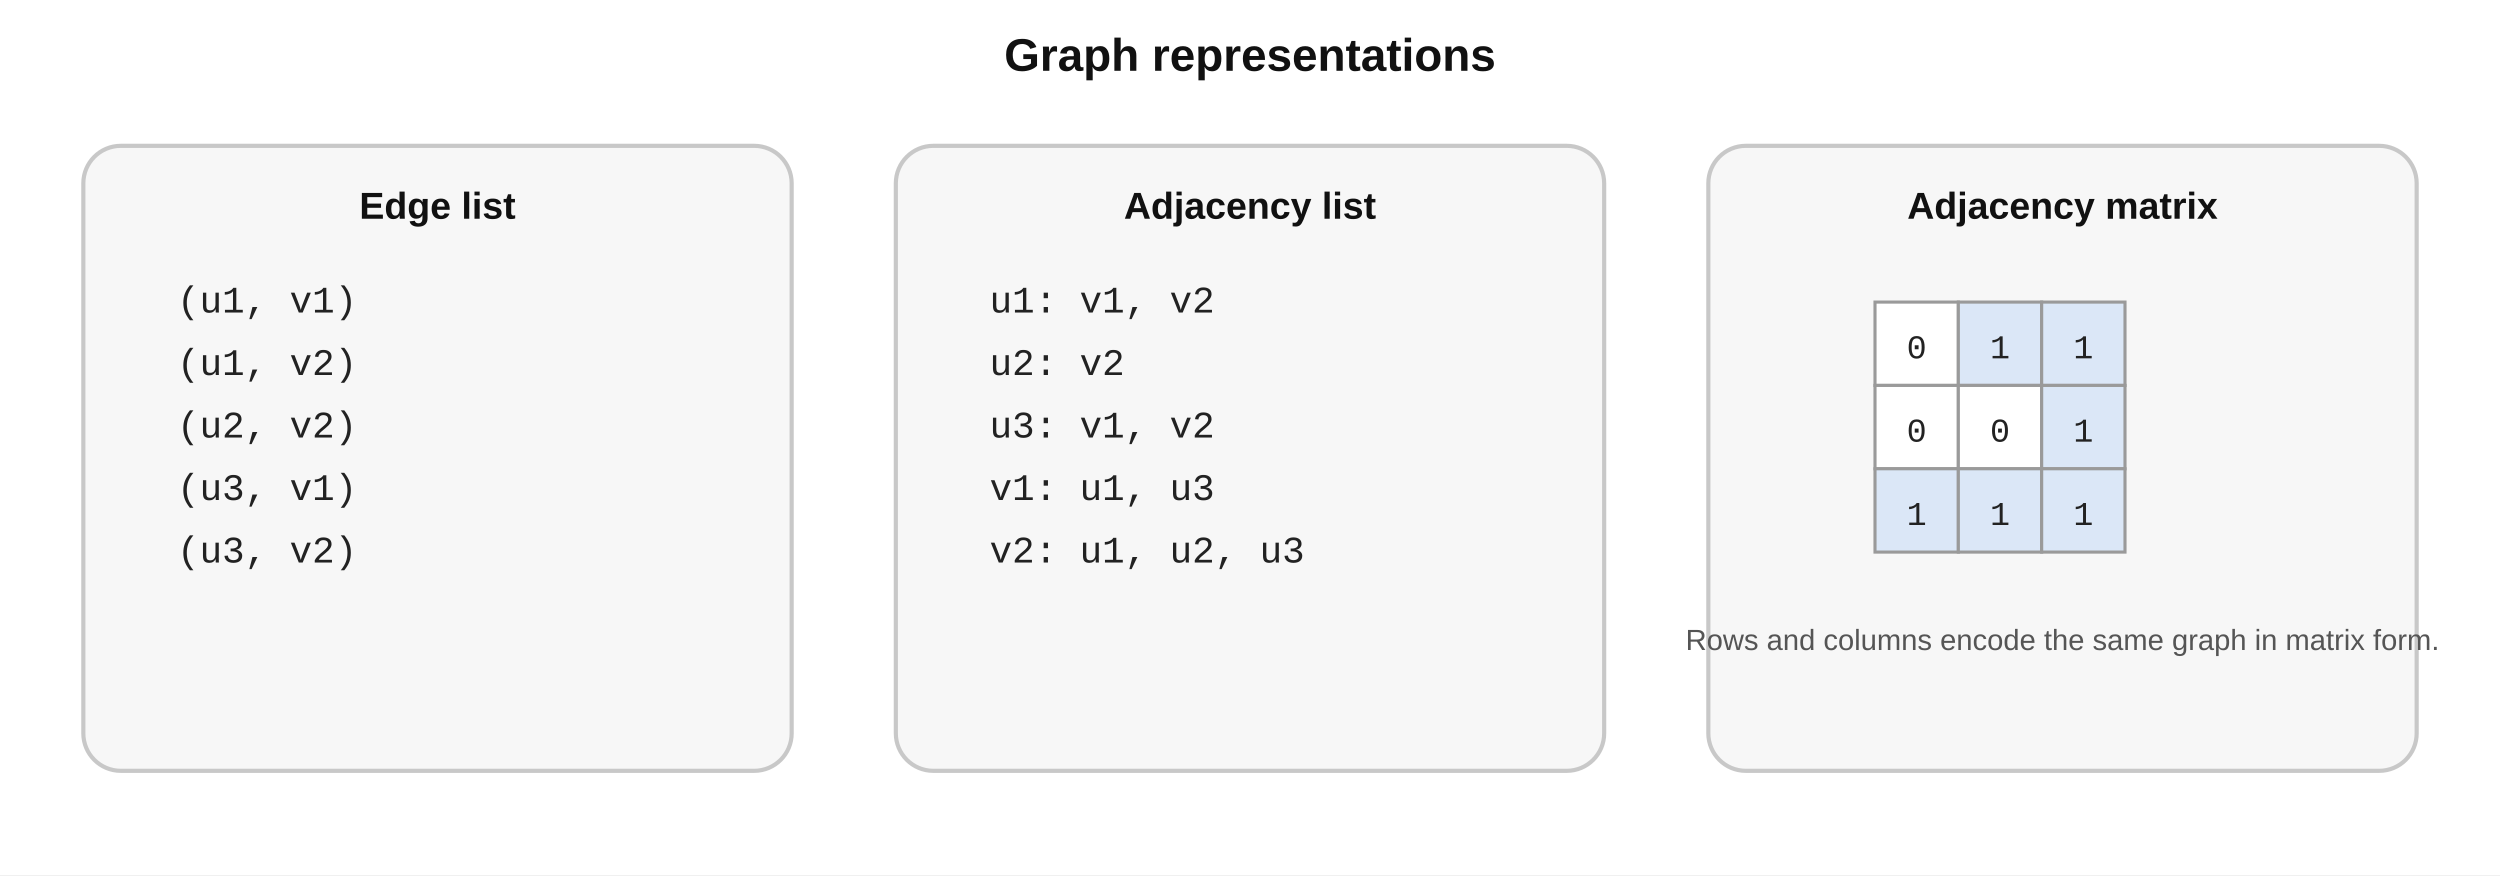
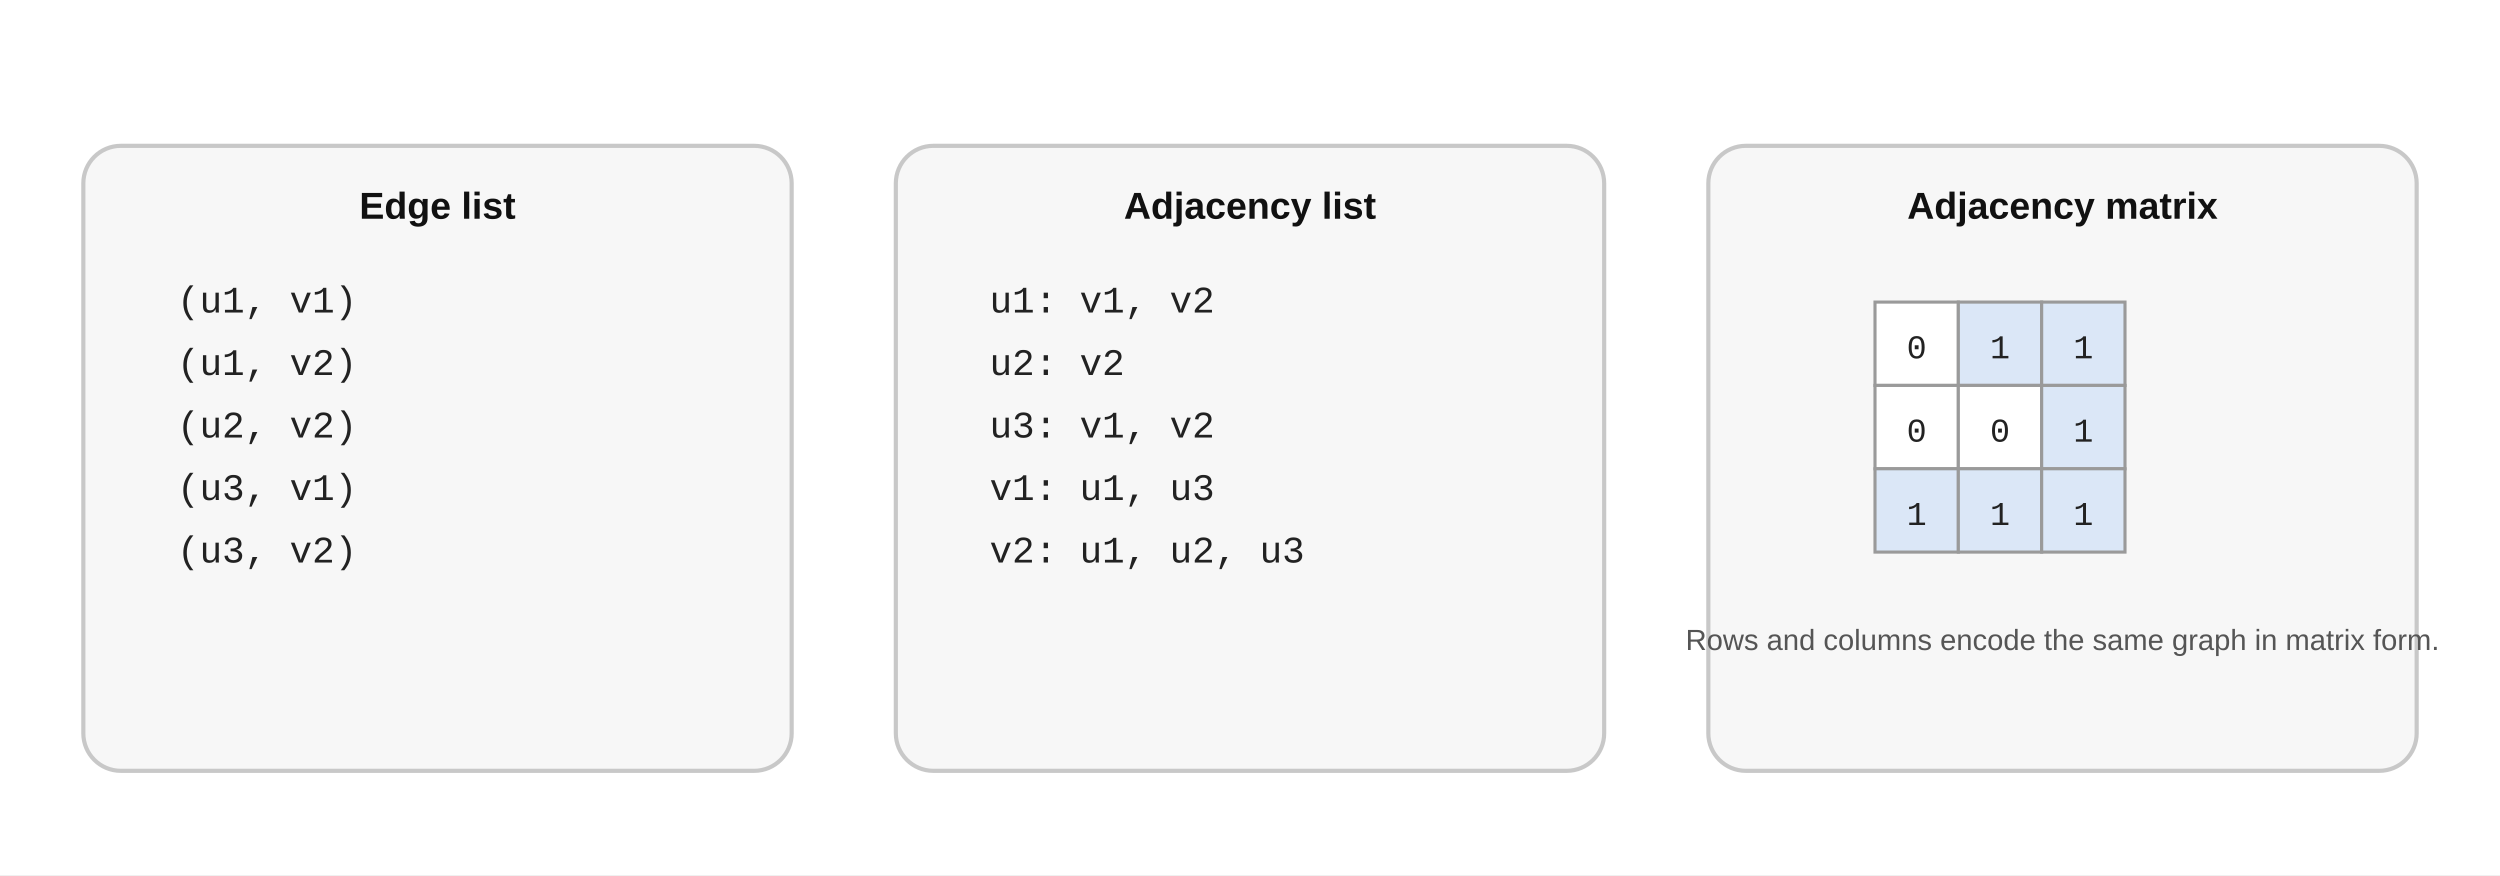
<svg xmlns="http://www.w3.org/2000/svg" width="1200" height="420" viewBox="0 0 1200 420" role="img" aria-labelledby="title desc">
  <rect width="1200" height="420" fill="#ffffff" />
-   <text x="600" y="34" text-anchor="middle" font-family="Arial, Helvetica, sans-serif" font-size="22" fill="#111111" font-weight="700">
-     Graph representations
-   </text>
  <rect x="40" y="70" width="340" height="300" rx="18" fill="#f7f7f7" stroke="#c8c8c8" stroke-width="2" />
  <rect x="430" y="70" width="340" height="300" rx="18" fill="#f7f7f7" stroke="#c8c8c8" stroke-width="2" />
  <rect x="820" y="70" width="340" height="300" rx="18" fill="#f7f7f7" stroke="#c8c8c8" stroke-width="2" />
  <text x="210" y="105" text-anchor="middle" font-family="Arial, Helvetica, sans-serif" font-size="18" fill="#111111" font-weight="700">Edge list</text>
  <text x="600" y="105" text-anchor="middle" font-family="Arial, Helvetica, sans-serif" font-size="18" fill="#111111" font-weight="700">Adjacency list</text>
  <text x="990" y="105" text-anchor="middle" font-family="Arial, Helvetica, sans-serif" font-size="18" fill="#111111" font-weight="700">Adjacency matrix</text>
  <text x="85" y="150" font-family="Courier New, monospace" font-size="18" fill="#222222">(u1, v1)</text>
  <text x="85" y="180" font-family="Courier New, monospace" font-size="18" fill="#222222">(u1, v2)</text>
  <text x="85" y="210" font-family="Courier New, monospace" font-size="18" fill="#222222">(u2, v2)</text>
  <text x="85" y="240" font-family="Courier New, monospace" font-size="18" fill="#222222">(u3, v1)</text>
  <text x="85" y="270" font-family="Courier New, monospace" font-size="18" fill="#222222">(u3, v2)</text>
  <text x="475" y="150" font-family="Courier New, monospace" font-size="18" fill="#222222">u1: v1, v2</text>
  <text x="475" y="180" font-family="Courier New, monospace" font-size="18" fill="#222222">u2: v2</text>
  <text x="475" y="210" font-family="Courier New, monospace" font-size="18" fill="#222222">u3: v1, v2</text>
  <text x="475" y="240" font-family="Courier New, monospace" font-size="18" fill="#222222">v1: u1, u3</text>
  <text x="475" y="270" font-family="Courier New, monospace" font-size="18" fill="#222222">v2: u1, u2, u3</text>
  <rect x="900" y="145" width="40" height="40" fill="#ffffff" stroke="#9a9a9a" stroke-width="1.5" />
  <rect x="940" y="145" width="40" height="40" fill="#dbe7f7" stroke="#9a9a9a" stroke-width="1.5" />
  <rect x="980" y="145" width="40" height="40" fill="#dbe7f7" stroke="#9a9a9a" stroke-width="1.5" />
  <rect x="900" y="185" width="40" height="40" fill="#ffffff" stroke="#9a9a9a" stroke-width="1.5" />
  <rect x="940" y="185" width="40" height="40" fill="#ffffff" stroke="#9a9a9a" stroke-width="1.5" />
  <rect x="980" y="185" width="40" height="40" fill="#dbe7f7" stroke="#9a9a9a" stroke-width="1.5" />
  <rect x="900" y="225" width="40" height="40" fill="#dbe7f7" stroke="#9a9a9a" stroke-width="1.5" />
  <rect x="940" y="225" width="40" height="40" fill="#dbe7f7" stroke="#9a9a9a" stroke-width="1.5" />
  <rect x="980" y="225" width="40" height="40" fill="#dbe7f7" stroke="#9a9a9a" stroke-width="1.5" />
  <text x="920" y="172" text-anchor="middle" font-family="Courier New, monospace" font-size="16" fill="#222222">0</text>
  <text x="960" y="172" text-anchor="middle" font-family="Courier New, monospace" font-size="16" fill="#222222">1</text>
  <text x="1000" y="172" text-anchor="middle" font-family="Courier New, monospace" font-size="16" fill="#222222">1</text>
  <text x="920" y="212" text-anchor="middle" font-family="Courier New, monospace" font-size="16" fill="#222222">0</text>
  <text x="960" y="212" text-anchor="middle" font-family="Courier New, monospace" font-size="16" fill="#222222">0</text>
  <text x="1000" y="212" text-anchor="middle" font-family="Courier New, monospace" font-size="16" fill="#222222">1</text>
  <text x="920" y="252" text-anchor="middle" font-family="Courier New, monospace" font-size="16" fill="#222222">1</text>
  <text x="960" y="252" text-anchor="middle" font-family="Courier New, monospace" font-size="16" fill="#222222">1</text>
  <text x="1000" y="252" text-anchor="middle" font-family="Courier New, monospace" font-size="16" fill="#222222">1</text>
  <text x="990" y="312" text-anchor="middle" font-family="Arial, Helvetica, sans-serif" font-size="14" fill="#555555">
    Rows and columns encode the same graph in matrix form.
  </text>
</svg>
